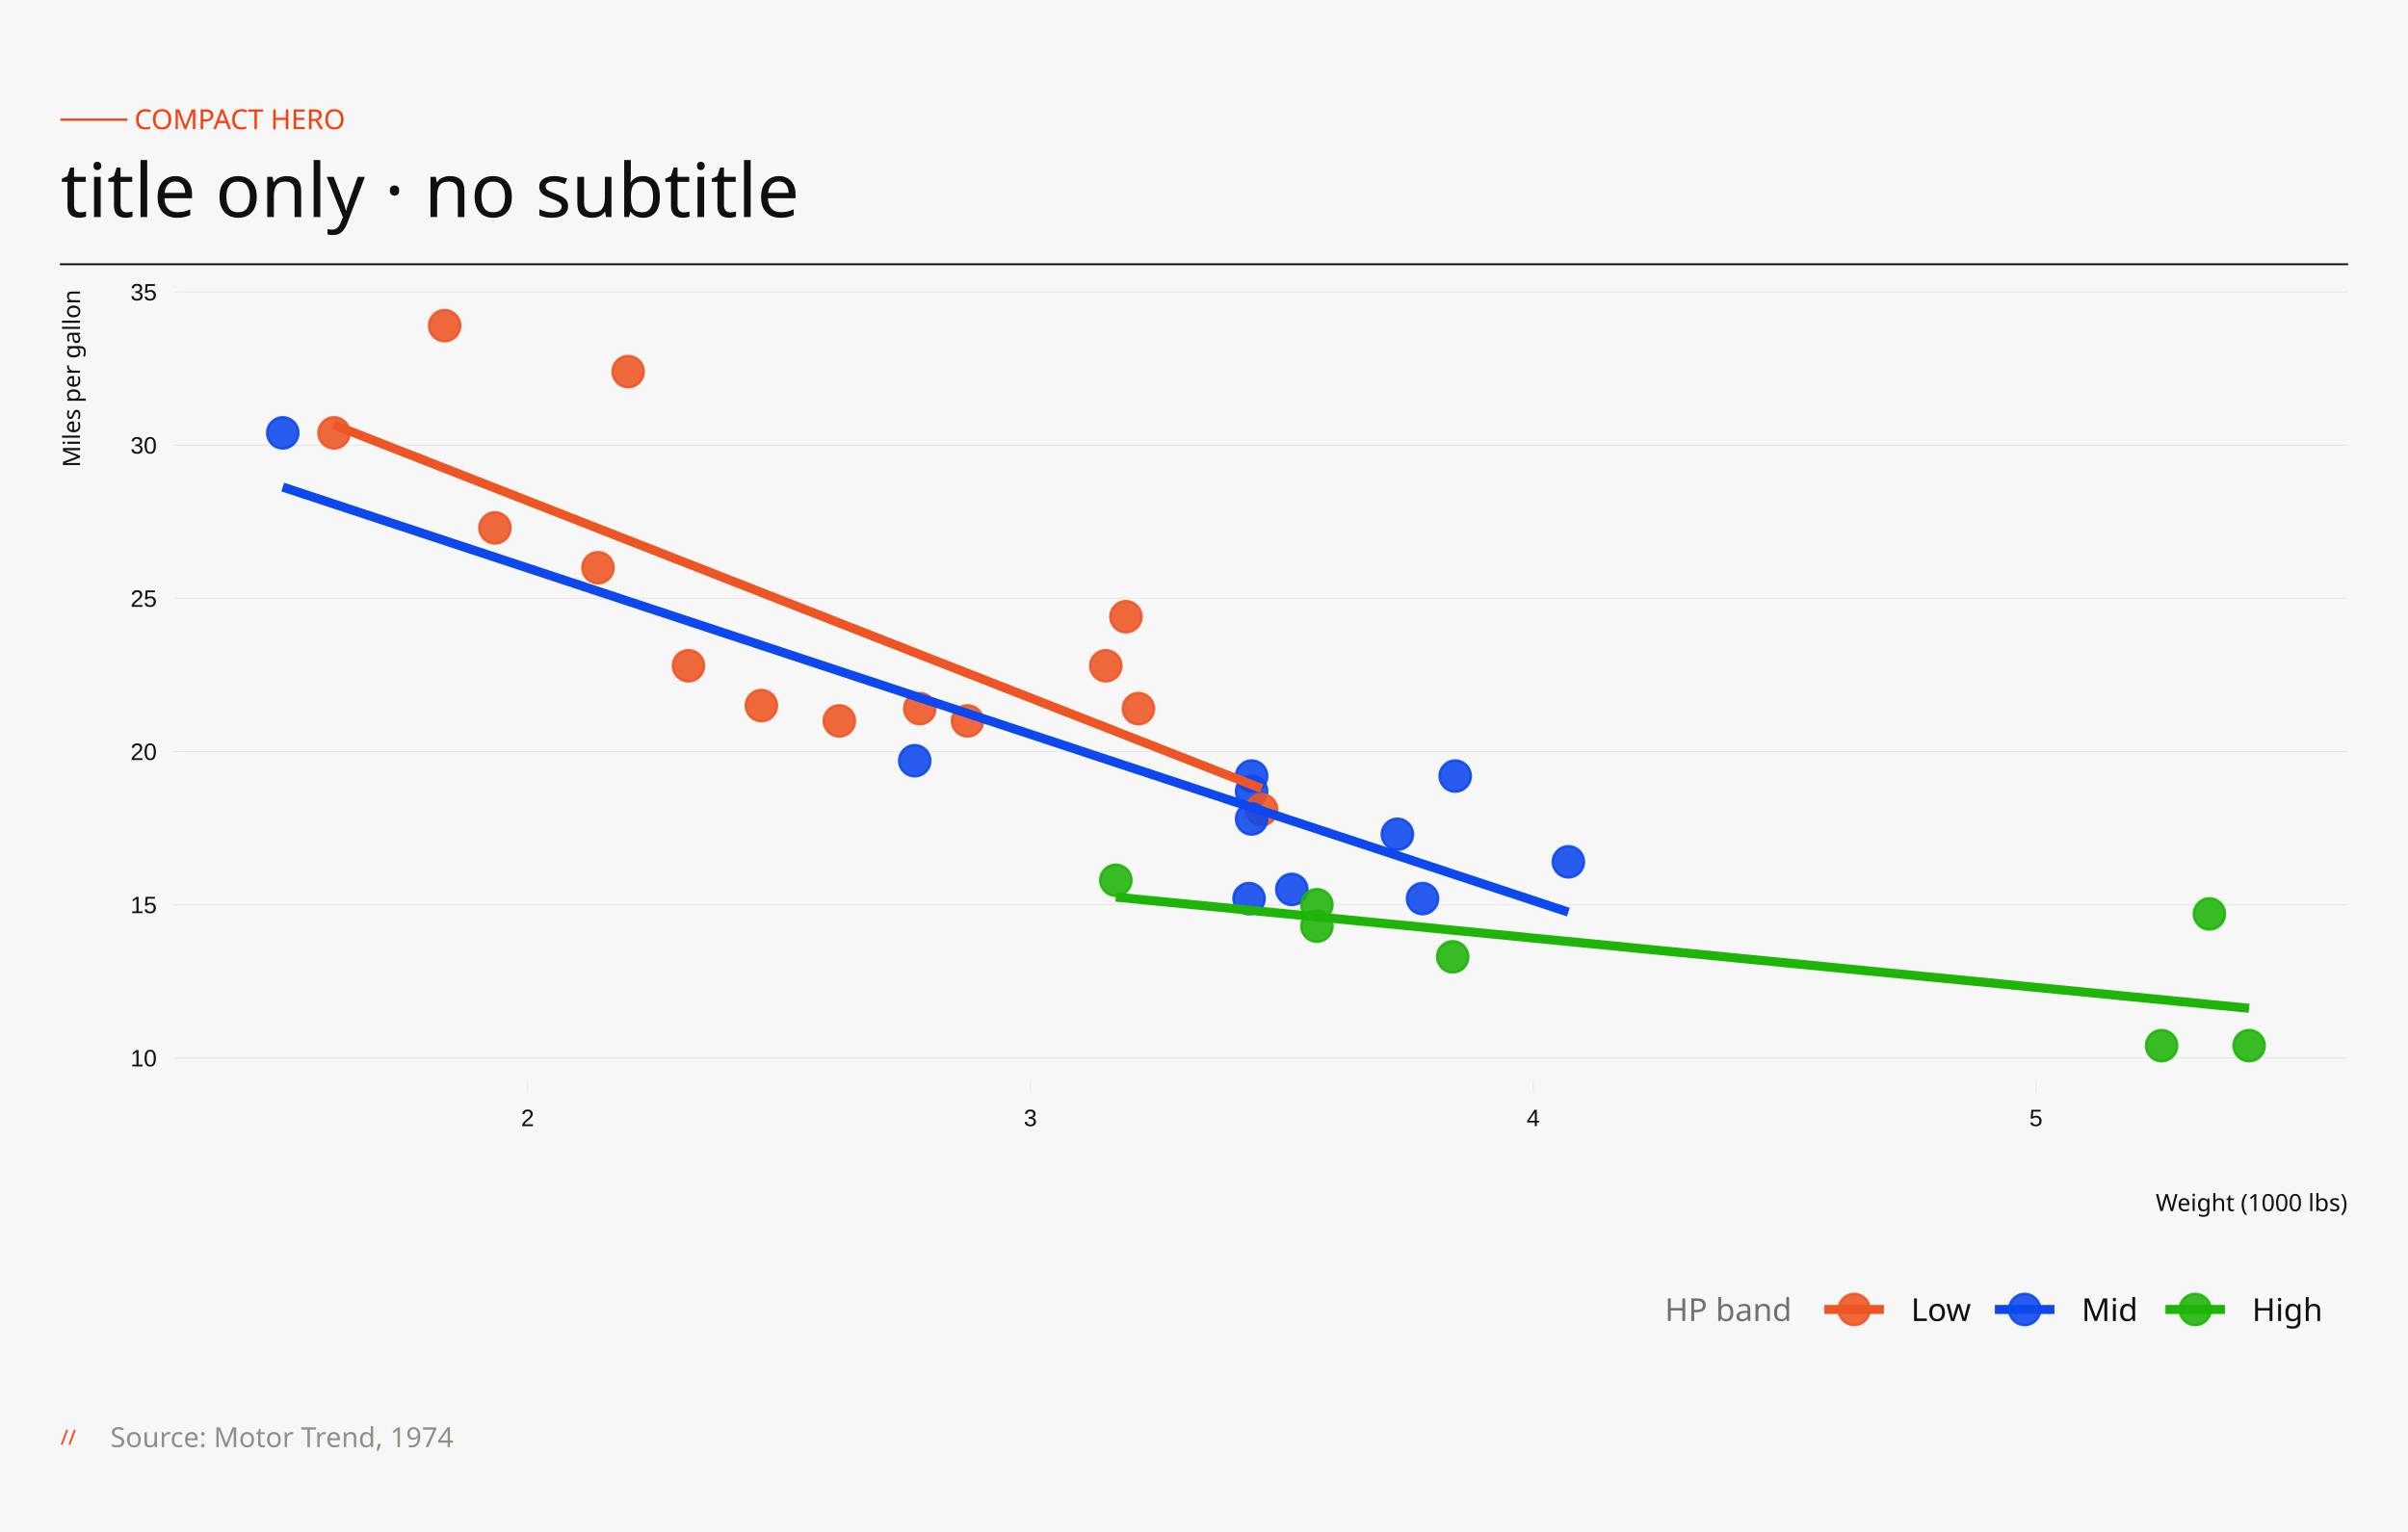
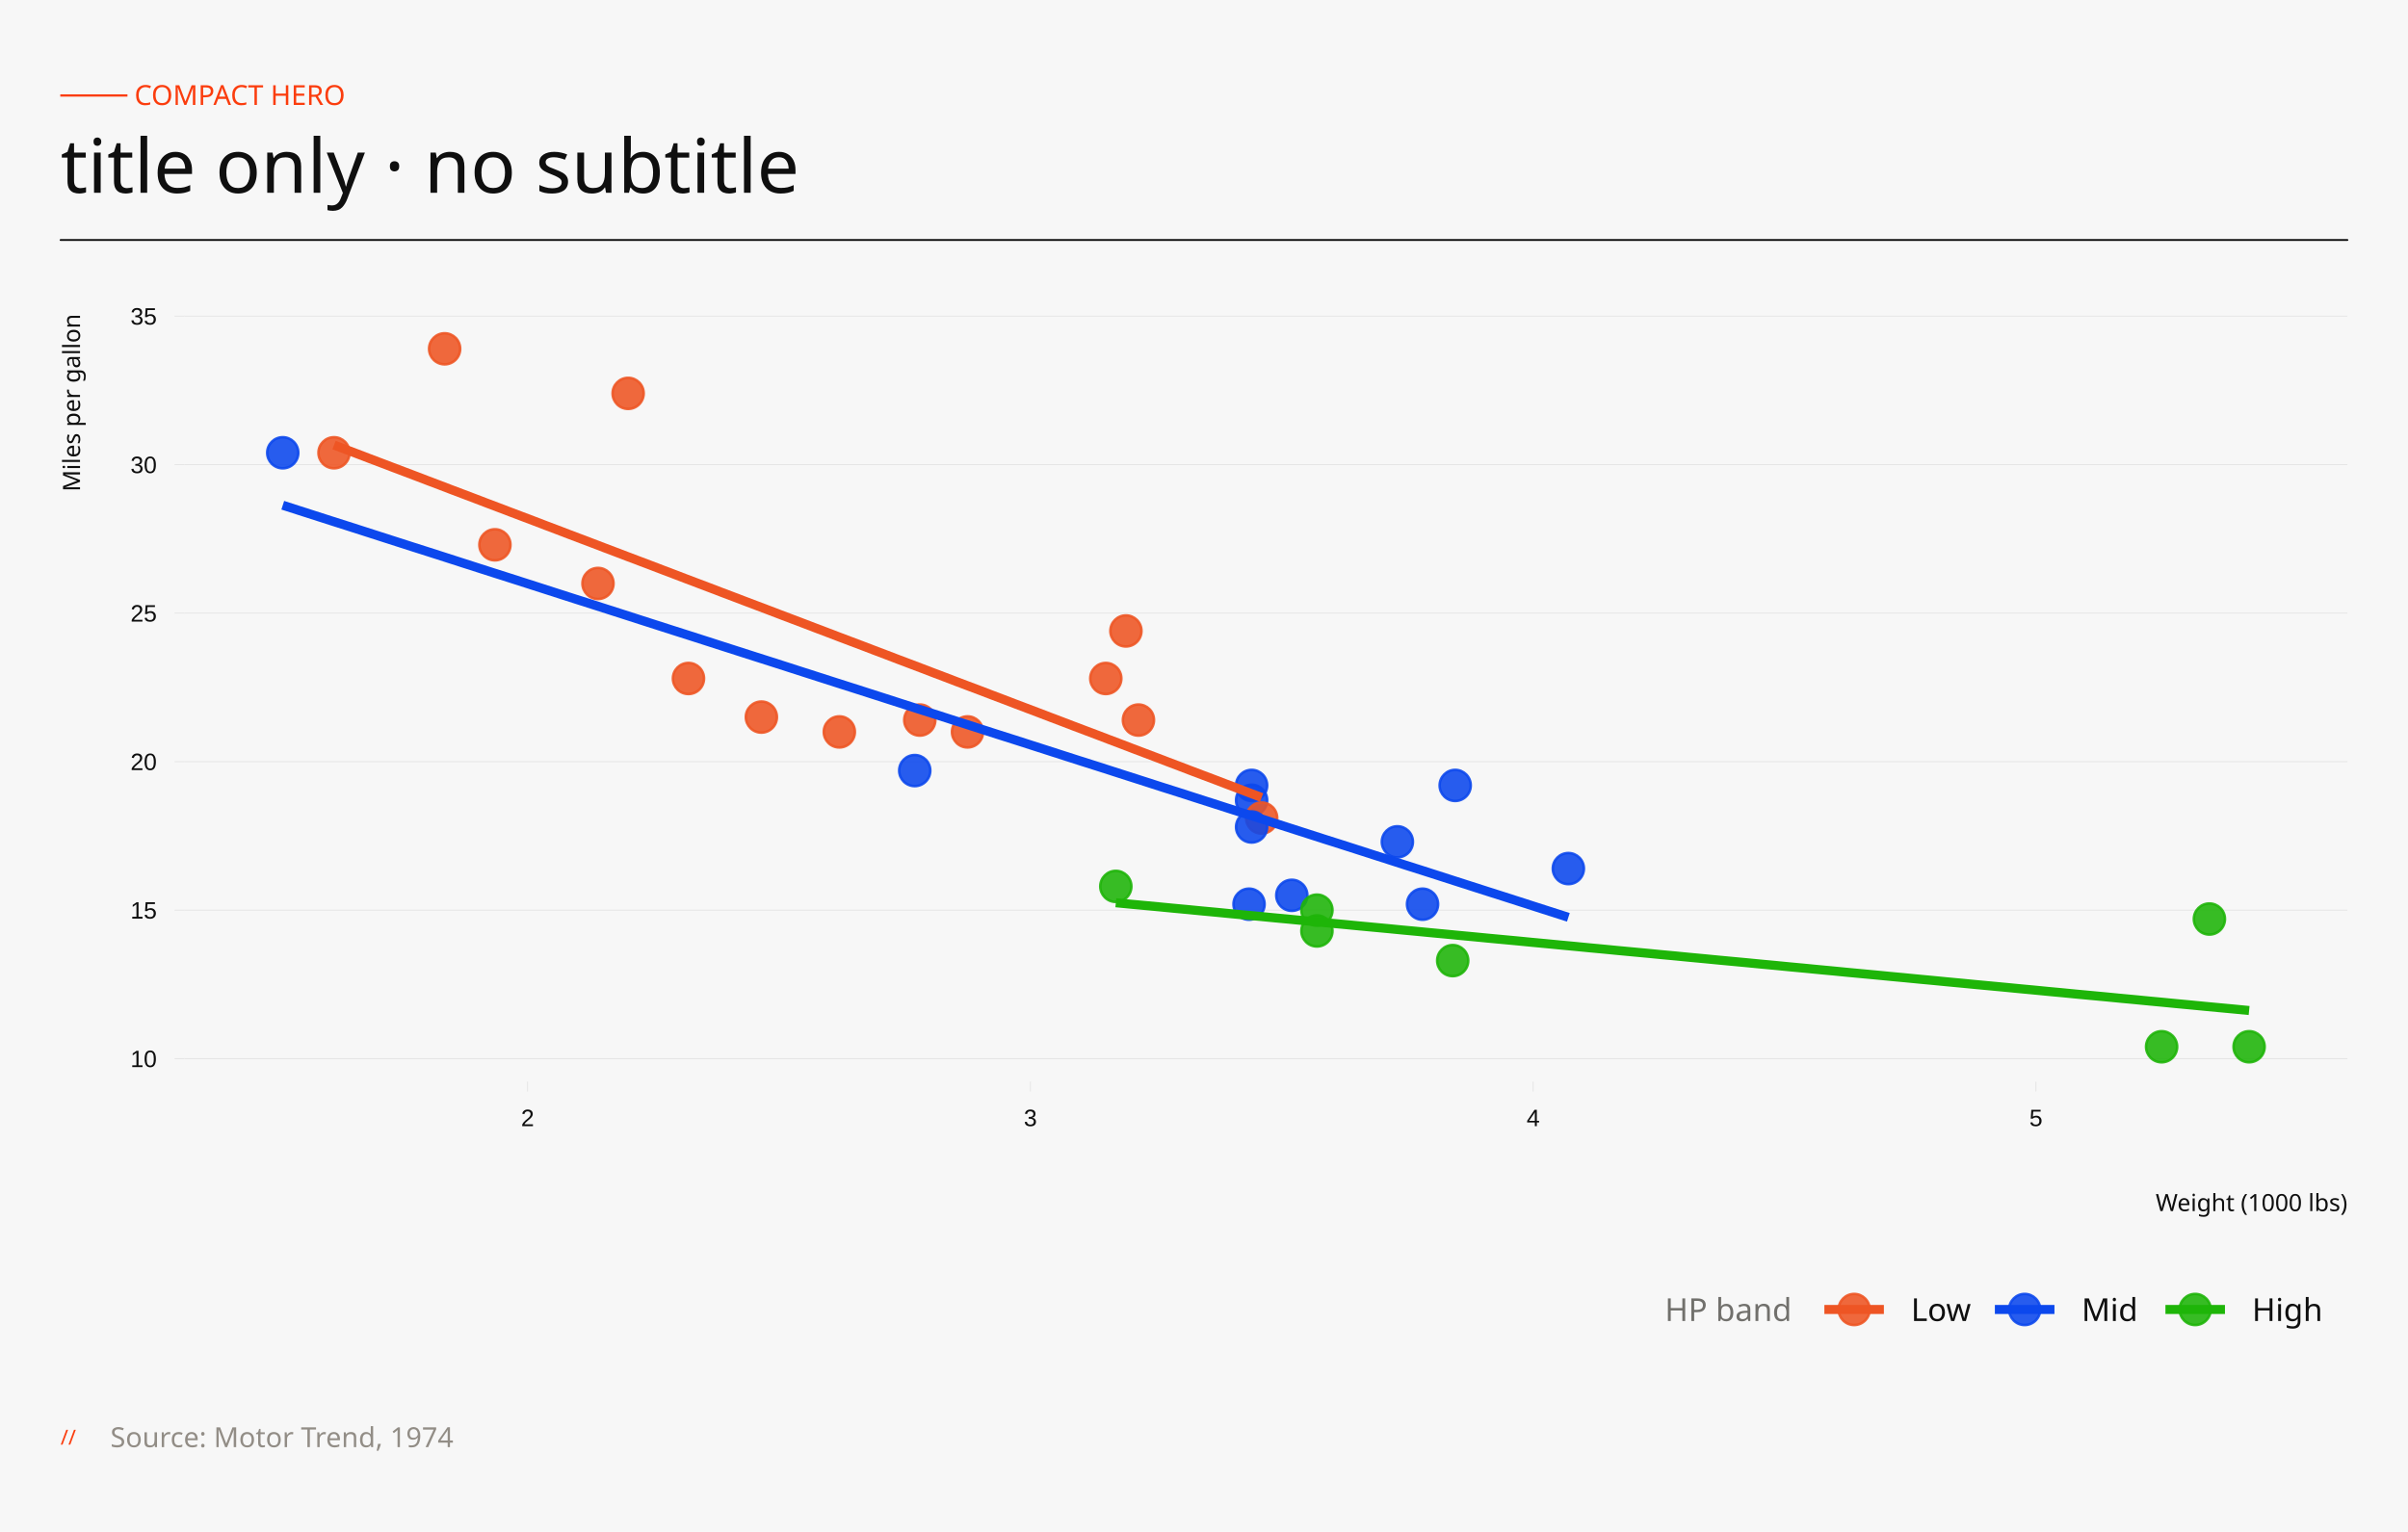
<svg xmlns="http://www.w3.org/2000/svg" width="396.00pt" height="252.00pt" viewBox="0 0 396.00 252.00">
  <g class="svglite">
    <defs>
      <style type="text/css">
    .svglite line, .svglite polyline, .svglite polygon, .svglite path, .svglite rect, .svglite circle {
      fill: none;
      stroke: #000000;
      stroke-linecap: round;
      stroke-linejoin: round;
      stroke-miterlimit: 10.00;
    }
    .svglite text {
      white-space: pre;
    }
    .svglite g.glyphgroup path {
      fill: inherit;
      stroke: none;
    }
  </style>
    </defs>
    <rect width="100%" height="100%" style="stroke: none; fill: none;" />
    <defs>
      <clipPath id="cpMC4wMHwzOTYuMDB8MC4wMHwyNTIuMDA=">
        <rect x="0.00" y="0.00" width="396.00" height="252.00" />
      </clipPath>
    </defs>
    <g clip-path="url(#cpMC4wMHwzOTYuMDB8MC4wMHwyNTIuMDA=)">
      <rect x="0.00" y="0.00" width="396.00" height="252.00" style="stroke-width: 0.63; stroke: none; fill: #F7F7F7;" />
    </g>
    <defs>
-       <clipPath id="cpMzAuMzN8Mzg2LjA0fDQ3LjY1fDE3Ny45Mw==">
-         <rect x="30.33" y="47.65" width="355.71" height="130.28" />
+       <clipPath id="cpMzAuMzN8Mzg2LjA0fDUxLjY0fDE3Ny45Mw==">
+         <rect x="30.33" y="51.64" width="355.71" height="126.30" />
      </clipPath>
    </defs>
-     <g clip-path="url(#cpMzAuMzN8Mzg2LjA0fDQ3LjY1fDE3Ny45Mw==)">
-       <rect x="30.33" y="47.65" width="355.71" height="130.28" style="stroke-width: 0.63; stroke: none; fill: #F7F7F7;" />
-       <polyline points="30.33,174.03 386.04,174.03 " style="stroke-width: 0.15; stroke: #E4E4E4; stroke-linecap: butt;" />
-       <polyline points="30.33,148.83 386.04,148.83 " style="stroke-width: 0.15; stroke: #E4E4E4; stroke-linecap: butt;" />
-       <polyline points="30.33,123.63 386.04,123.63 " style="stroke-width: 0.15; stroke: #E4E4E4; stroke-linecap: butt;" />
-       <polyline points="30.33,98.43 386.04,98.43 " style="stroke-width: 0.15; stroke: #E4E4E4; stroke-linecap: butt;" />
-       <polyline points="30.33,73.23 386.04,73.23 " style="stroke-width: 0.15; stroke: #E4E4E4; stroke-linecap: butt;" />
-       <polyline points="30.33,48.03 386.04,48.03 " style="stroke-width: 0.15; stroke: #E4E4E4; stroke-linecap: butt;" />
-       <circle cx="138.03" cy="118.59" r="2.56" style="stroke-width: 0.42; stroke: #EE5524; stroke-opacity: 0.88; fill: #EE5524; fill-opacity: 0.88;" />
-       <circle cx="159.11" cy="118.59" r="2.56" style="stroke-width: 0.42; stroke: #EE5524; stroke-opacity: 0.88; fill: #EE5524; fill-opacity: 0.88;" />
-       <circle cx="113.22" cy="109.52" r="2.56" style="stroke-width: 0.42; stroke: #EE5524; stroke-opacity: 0.88; fill: #EE5524; fill-opacity: 0.88;" />
-       <circle cx="187.22" cy="116.57" r="2.56" style="stroke-width: 0.42; stroke: #EE5524; stroke-opacity: 0.88; fill: #EE5524; fill-opacity: 0.88;" />
-       <circle cx="205.83" cy="130.18" r="2.56" style="stroke-width: 0.42; stroke: #0C48ED; stroke-opacity: 0.88; fill: #0C48ED; fill-opacity: 0.88;" />
-       <circle cx="207.48" cy="133.20" r="2.56" style="stroke-width: 0.42; stroke: #EE5524; stroke-opacity: 0.88; fill: #EE5524; fill-opacity: 0.88;" />
-       <circle cx="216.57" cy="152.36" r="2.56" style="stroke-width: 0.42; stroke: #1EB508; stroke-opacity: 0.88; fill: #1EB508; fill-opacity: 0.88;" />
-       <circle cx="185.16" cy="101.45" r="2.56" style="stroke-width: 0.42; stroke: #EE5524; stroke-opacity: 0.88; fill: #EE5524; fill-opacity: 0.88;" />
-       <circle cx="181.85" cy="109.52" r="2.56" style="stroke-width: 0.42; stroke: #EE5524; stroke-opacity: 0.88; fill: #EE5524; fill-opacity: 0.88;" />
-       <circle cx="205.83" cy="127.66" r="2.56" style="stroke-width: 0.42; stroke: #0C48ED; stroke-opacity: 0.88; fill: #0C48ED; fill-opacity: 0.88;" />
-       <circle cx="205.83" cy="134.72" r="2.56" style="stroke-width: 0.42; stroke: #0C48ED; stroke-opacity: 0.88; fill: #0C48ED; fill-opacity: 0.88;" />
-       <circle cx="257.92" cy="141.77" r="2.56" style="stroke-width: 0.42; stroke: #0C48ED; stroke-opacity: 0.88; fill: #0C48ED; fill-opacity: 0.88;" />
-       <circle cx="229.80" cy="137.24" r="2.56" style="stroke-width: 0.42; stroke: #0C48ED; stroke-opacity: 0.88; fill: #0C48ED; fill-opacity: 0.88;" />
-       <circle cx="233.94" cy="147.82" r="2.56" style="stroke-width: 0.42; stroke: #0C48ED; stroke-opacity: 0.88; fill: #0C48ED; fill-opacity: 0.88;" />
-       <circle cx="355.48" cy="172.01" r="2.56" style="stroke-width: 0.42; stroke: #1EB508; stroke-opacity: 0.88; fill: #1EB508; fill-opacity: 0.88;" />
-       <circle cx="369.87" cy="172.01" r="2.56" style="stroke-width: 0.42; stroke: #1EB508; stroke-opacity: 0.88; fill: #1EB508; fill-opacity: 0.88;" />
-       <circle cx="363.34" cy="150.34" r="2.56" style="stroke-width: 0.42; stroke: #1EB508; stroke-opacity: 0.88; fill: #1EB508; fill-opacity: 0.88;" />
-       <circle cx="103.30" cy="61.13" r="2.56" style="stroke-width: 0.42; stroke: #EE5524; stroke-opacity: 0.88; fill: #EE5524; fill-opacity: 0.88;" />
-       <circle cx="54.93" cy="71.21" r="2.56" style="stroke-width: 0.42; stroke: #EE5524; stroke-opacity: 0.88; fill: #EE5524; fill-opacity: 0.88;" />
-       <circle cx="73.12" cy="53.57" r="2.56" style="stroke-width: 0.42; stroke: #EE5524; stroke-opacity: 0.88; fill: #EE5524; fill-opacity: 0.88;" />
-       <circle cx="125.21" cy="116.07" r="2.56" style="stroke-width: 0.42; stroke: #EE5524; stroke-opacity: 0.88; fill: #EE5524; fill-opacity: 0.88;" />
-       <circle cx="212.44" cy="146.31" r="2.56" style="stroke-width: 0.42; stroke: #0C48ED; stroke-opacity: 0.88; fill: #0C48ED; fill-opacity: 0.88;" />
-       <circle cx="205.41" cy="147.82" r="2.56" style="stroke-width: 0.42; stroke: #0C48ED; stroke-opacity: 0.88; fill: #0C48ED; fill-opacity: 0.88;" />
-       <circle cx="238.90" cy="157.40" r="2.56" style="stroke-width: 0.42; stroke: #1EB508; stroke-opacity: 0.88; fill: #1EB508; fill-opacity: 0.88;" />
-       <circle cx="239.31" cy="127.66" r="2.56" style="stroke-width: 0.42; stroke: #0C48ED; stroke-opacity: 0.88; fill: #0C48ED; fill-opacity: 0.88;" />
-       <circle cx="81.39" cy="86.84" r="2.56" style="stroke-width: 0.42; stroke: #EE5524; stroke-opacity: 0.88; fill: #EE5524; fill-opacity: 0.88;" />
-       <circle cx="98.34" cy="93.39" r="2.56" style="stroke-width: 0.42; stroke: #EE5524; stroke-opacity: 0.88; fill: #EE5524; fill-opacity: 0.88;" />
-       <circle cx="46.50" cy="71.21" r="2.56" style="stroke-width: 0.42; stroke: #0C48ED; stroke-opacity: 0.88; fill: #0C48ED; fill-opacity: 0.88;" />
-       <circle cx="183.50" cy="144.80" r="2.56" style="stroke-width: 0.42; stroke: #1EB508; stroke-opacity: 0.88; fill: #1EB508; fill-opacity: 0.88;" />
-       <circle cx="150.43" cy="125.14" r="2.56" style="stroke-width: 0.42; stroke: #0C48ED; stroke-opacity: 0.88; fill: #0C48ED; fill-opacity: 0.88;" />
-       <circle cx="216.57" cy="148.83" r="2.56" style="stroke-width: 0.42; stroke: #1EB508; stroke-opacity: 0.88; fill: #1EB508; fill-opacity: 0.88;" />
-       <circle cx="151.26" cy="116.57" r="2.56" style="stroke-width: 0.42; stroke: #EE5524; stroke-opacity: 0.88; fill: #EE5524; fill-opacity: 0.88;" />
-       <polyline points="54.93,69.90 56.86,70.66 58.79,71.42 60.72,72.17 62.65,72.93 64.59,73.69 66.52,74.45 68.45,75.20 70.38,75.96 72.31,76.72 74.24,77.47 76.17,78.23 78.10,78.99 80.03,79.74 81.96,80.50 83.90,81.26 85.83,82.02 87.76,82.77 89.69,83.53 91.62,84.29 93.55,85.04 95.48,85.80 97.41,86.56 99.34,87.32 101.27,88.07 103.21,88.83 105.14,89.59 107.07,90.34 109.00,91.10 110.93,91.86 112.86,92.62 114.79,93.37 116.72,94.13 118.65,94.89 120.58,95.64 122.52,96.40 124.45,97.16 126.38,97.92 128.31,98.67 130.24,99.43 132.17,100.19 134.10,100.94 136.03,101.70 137.96,102.46 139.89,103.22 141.83,103.97 143.76,104.73 145.69,105.49 147.62,106.24 149.55,107.00 151.48,107.76 153.41,108.52 155.34,109.27 157.27,110.03 159.20,110.79 161.14,111.54 163.07,112.30 165.00,113.06 166.93,113.81 168.86,114.57 170.79,115.33 172.72,116.09 174.65,116.84 176.58,117.60 178.51,118.36 180.45,119.11 182.38,119.87 184.31,120.63 186.24,121.39 188.17,122.14 190.10,122.90 192.03,123.66 193.96,124.41 195.89,125.17 197.82,125.93 199.76,126.69 201.69,127.44 203.62,128.20 205.55,128.96 207.48,129.71 " style="stroke-width: 1.49; stroke: #EE5524; stroke-linecap: butt;" />
-       <polyline points="46.50,80.12 49.17,81.01 51.85,81.89 54.53,82.78 57.20,83.66 59.88,84.55 62.55,85.43 65.23,86.32 67.91,87.20 70.58,88.09 73.26,88.97 75.93,89.86 78.61,90.74 81.29,91.63 83.96,92.51 86.64,93.40 89.32,94.28 91.99,95.17 94.67,96.05 97.34,96.94 100.02,97.82 102.70,98.71 105.37,99.59 108.05,100.48 110.73,101.36 113.40,102.25 116.08,103.13 118.75,104.02 121.43,104.90 124.11,105.79 126.78,106.67 129.46,107.56 132.13,108.44 134.81,109.33 137.49,110.21 140.16,111.10 142.84,111.98 145.52,112.87 148.19,113.75 150.87,114.64 153.54,115.52 156.22,116.41 158.90,117.29 161.57,118.18 164.25,119.06 166.93,119.95 169.60,120.83 172.28,121.72 174.95,122.60 177.63,123.49 180.31,124.38 182.98,125.26 185.66,126.15 188.34,127.03 191.01,127.92 193.69,128.80 196.36,129.69 199.04,130.57 201.72,131.46 204.39,132.34 207.07,133.23 209.74,134.11 212.42,135.00 215.10,135.88 217.77,136.77 220.45,137.65 223.13,138.54 225.80,139.42 228.48,140.31 231.15,141.19 233.83,142.08 236.51,142.96 239.18,143.85 241.86,144.73 244.54,145.62 247.21,146.50 249.89,147.39 252.56,148.27 255.24,149.16 257.92,150.04 " style="stroke-width: 1.49; stroke: #0C48ED; stroke-linecap: butt;" />
-       <polyline points="183.50,147.57 185.86,147.80 188.22,148.04 190.58,148.27 192.94,148.50 195.30,148.73 197.66,148.96 200.02,149.19 202.37,149.42 204.73,149.66 207.09,149.89 209.45,150.12 211.81,150.35 214.17,150.58 216.53,150.81 218.89,151.04 221.25,151.28 223.61,151.51 225.97,151.74 228.32,151.97 230.68,152.20 233.04,152.43 235.40,152.66 237.76,152.90 240.12,153.13 242.48,153.36 244.84,153.59 247.20,153.82 249.56,154.05 251.91,154.29 254.27,154.52 256.63,154.75 258.99,154.98 261.35,155.21 263.71,155.44 266.07,155.67 268.43,155.91 270.79,156.14 273.15,156.37 275.51,156.60 277.86,156.83 280.22,157.06 282.58,157.29 284.94,157.53 287.30,157.76 289.66,157.99 292.02,158.22 294.38,158.45 296.74,158.68 299.10,158.91 301.46,159.15 303.81,159.38 306.17,159.61 308.53,159.84 310.89,160.07 313.25,160.30 315.61,160.54 317.97,160.77 320.33,161.00 322.69,161.23 325.05,161.46 327.41,161.69 329.76,161.92 332.12,162.16 334.48,162.39 336.84,162.62 339.20,162.85 341.56,163.08 343.92,163.31 346.28,163.54 348.64,163.78 351.00,164.01 353.36,164.24 355.71,164.47 358.07,164.70 360.43,164.93 362.79,165.17 365.15,165.40 367.51,165.63 369.87,165.86 " style="stroke-width: 1.49; stroke: #1EB508; stroke-linecap: butt;" />
+     <g clip-path="url(#cpMzAuMzN8Mzg2LjA0fDUxLjY0fDE3Ny45Mw==)">
+       <rect x="30.33" y="51.64" width="355.71" height="126.30" style="stroke-width: 0.63; stroke: none; fill: #F7F7F7;" />
+       <polyline points="30.33,174.15 386.04,174.15 " style="stroke-width: 0.15; stroke: #E4E4E4; stroke-linecap: butt;" />
+       <polyline points="30.33,149.72 386.04,149.72 " style="stroke-width: 0.15; stroke: #E4E4E4; stroke-linecap: butt;" />
+       <polyline points="30.33,125.29 386.04,125.29 " style="stroke-width: 0.15; stroke: #E4E4E4; stroke-linecap: butt;" />
+       <polyline points="30.33,100.86 386.04,100.86 " style="stroke-width: 0.15; stroke: #E4E4E4; stroke-linecap: butt;" />
+       <polyline points="30.33,76.43 386.04,76.43 " style="stroke-width: 0.15; stroke: #E4E4E4; stroke-linecap: butt;" />
+       <polyline points="30.33,52.00 386.04,52.00 " style="stroke-width: 0.15; stroke: #E4E4E4; stroke-linecap: butt;" />
+       <circle cx="138.03" cy="120.40" r="2.56" style="stroke-width: 0.42; stroke: #EE5524; stroke-opacity: 0.88; fill: #EE5524; fill-opacity: 0.88;" />
+       <circle cx="159.11" cy="120.40" r="2.56" style="stroke-width: 0.42; stroke: #EE5524; stroke-opacity: 0.88; fill: #EE5524; fill-opacity: 0.88;" />
+       <circle cx="113.22" cy="111.61" r="2.56" style="stroke-width: 0.42; stroke: #EE5524; stroke-opacity: 0.88; fill: #EE5524; fill-opacity: 0.88;" />
+       <circle cx="187.22" cy="118.45" r="2.56" style="stroke-width: 0.42; stroke: #EE5524; stroke-opacity: 0.88; fill: #EE5524; fill-opacity: 0.88;" />
+       <circle cx="205.83" cy="131.64" r="2.56" style="stroke-width: 0.42; stroke: #0C48ED; stroke-opacity: 0.88; fill: #0C48ED; fill-opacity: 0.88;" />
+       <circle cx="207.48" cy="134.57" r="2.56" style="stroke-width: 0.42; stroke: #EE5524; stroke-opacity: 0.88; fill: #EE5524; fill-opacity: 0.88;" />
+       <circle cx="216.57" cy="153.14" r="2.56" style="stroke-width: 0.42; stroke: #1EB508; stroke-opacity: 0.88; fill: #1EB508; fill-opacity: 0.88;" />
+       <circle cx="185.16" cy="103.79" r="2.56" style="stroke-width: 0.42; stroke: #EE5524; stroke-opacity: 0.88; fill: #EE5524; fill-opacity: 0.88;" />
+       <circle cx="181.85" cy="111.61" r="2.56" style="stroke-width: 0.42; stroke: #EE5524; stroke-opacity: 0.88; fill: #EE5524; fill-opacity: 0.88;" />
+       <circle cx="205.83" cy="129.20" r="2.56" style="stroke-width: 0.42; stroke: #0C48ED; stroke-opacity: 0.88; fill: #0C48ED; fill-opacity: 0.88;" />
+       <circle cx="205.83" cy="136.04" r="2.56" style="stroke-width: 0.42; stroke: #0C48ED; stroke-opacity: 0.88; fill: #0C48ED; fill-opacity: 0.88;" />
+       <circle cx="257.92" cy="142.88" r="2.56" style="stroke-width: 0.42; stroke: #0C48ED; stroke-opacity: 0.88; fill: #0C48ED; fill-opacity: 0.88;" />
+       <circle cx="229.80" cy="138.48" r="2.56" style="stroke-width: 0.42; stroke: #0C48ED; stroke-opacity: 0.88; fill: #0C48ED; fill-opacity: 0.88;" />
+       <circle cx="233.94" cy="148.74" r="2.56" style="stroke-width: 0.42; stroke: #0C48ED; stroke-opacity: 0.88; fill: #0C48ED; fill-opacity: 0.88;" />
+       <circle cx="355.48" cy="172.19" r="2.56" style="stroke-width: 0.42; stroke: #1EB508; stroke-opacity: 0.88; fill: #1EB508; fill-opacity: 0.88;" />
+       <circle cx="369.87" cy="172.19" r="2.56" style="stroke-width: 0.42; stroke: #1EB508; stroke-opacity: 0.88; fill: #1EB508; fill-opacity: 0.88;" />
+       <circle cx="363.34" cy="151.18" r="2.56" style="stroke-width: 0.42; stroke: #1EB508; stroke-opacity: 0.88; fill: #1EB508; fill-opacity: 0.88;" />
+       <circle cx="103.30" cy="64.71" r="2.56" style="stroke-width: 0.42; stroke: #EE5524; stroke-opacity: 0.88; fill: #EE5524; fill-opacity: 0.88;" />
+       <circle cx="54.93" cy="74.48" r="2.56" style="stroke-width: 0.42; stroke: #EE5524; stroke-opacity: 0.88; fill: #EE5524; fill-opacity: 0.88;" />
+       <circle cx="73.12" cy="57.38" r="2.56" style="stroke-width: 0.42; stroke: #EE5524; stroke-opacity: 0.88; fill: #EE5524; fill-opacity: 0.88;" />
+       <circle cx="125.21" cy="117.96" r="2.56" style="stroke-width: 0.42; stroke: #EE5524; stroke-opacity: 0.88; fill: #EE5524; fill-opacity: 0.88;" />
+       <circle cx="212.44" cy="147.28" r="2.56" style="stroke-width: 0.42; stroke: #0C48ED; stroke-opacity: 0.88; fill: #0C48ED; fill-opacity: 0.88;" />
+       <circle cx="205.41" cy="148.74" r="2.56" style="stroke-width: 0.42; stroke: #0C48ED; stroke-opacity: 0.88; fill: #0C48ED; fill-opacity: 0.88;" />
+       <circle cx="238.90" cy="158.02" r="2.56" style="stroke-width: 0.42; stroke: #1EB508; stroke-opacity: 0.88; fill: #1EB508; fill-opacity: 0.88;" />
+       <circle cx="239.31" cy="129.20" r="2.56" style="stroke-width: 0.42; stroke: #0C48ED; stroke-opacity: 0.88; fill: #0C48ED; fill-opacity: 0.88;" />
+       <circle cx="81.39" cy="89.62" r="2.56" style="stroke-width: 0.42; stroke: #EE5524; stroke-opacity: 0.88; fill: #EE5524; fill-opacity: 0.88;" />
+       <circle cx="98.34" cy="95.98" r="2.56" style="stroke-width: 0.42; stroke: #EE5524; stroke-opacity: 0.88; fill: #EE5524; fill-opacity: 0.88;" />
+       <circle cx="46.50" cy="74.48" r="2.56" style="stroke-width: 0.42; stroke: #0C48ED; stroke-opacity: 0.88; fill: #0C48ED; fill-opacity: 0.88;" />
+       <circle cx="183.50" cy="145.81" r="2.56" style="stroke-width: 0.42; stroke: #1EB508; stroke-opacity: 0.88; fill: #1EB508; fill-opacity: 0.88;" />
+       <circle cx="150.43" cy="126.76" r="2.56" style="stroke-width: 0.42; stroke: #0C48ED; stroke-opacity: 0.88; fill: #0C48ED; fill-opacity: 0.88;" />
+       <circle cx="216.57" cy="149.72" r="2.56" style="stroke-width: 0.42; stroke: #1EB508; stroke-opacity: 0.88; fill: #1EB508; fill-opacity: 0.88;" />
+       <circle cx="151.26" cy="118.45" r="2.56" style="stroke-width: 0.42; stroke: #EE5524; stroke-opacity: 0.88; fill: #EE5524; fill-opacity: 0.88;" />
+       <polyline points="54.93,73.21 56.86,73.94 58.79,74.67 60.72,75.41 62.65,76.14 64.59,76.88 66.52,77.61 68.45,78.34 70.38,79.08 72.31,79.81 74.24,80.55 76.17,81.28 78.10,82.01 80.03,82.75 81.96,83.48 83.90,84.22 85.83,84.95 87.76,85.68 89.69,86.42 91.62,87.15 93.55,87.89 95.48,88.62 97.41,89.35 99.34,90.09 101.27,90.82 103.21,91.56 105.14,92.29 107.07,93.02 109.00,93.76 110.93,94.49 112.86,95.23 114.79,95.96 116.72,96.69 118.65,97.43 120.58,98.16 122.52,98.90 124.45,99.63 126.38,100.36 128.31,101.10 130.24,101.83 132.17,102.56 134.10,103.30 136.03,104.03 137.96,104.77 139.89,105.50 141.83,106.23 143.76,106.97 145.69,107.70 147.62,108.44 149.55,109.17 151.48,109.90 153.41,110.64 155.34,111.37 157.27,112.11 159.20,112.84 161.14,113.57 163.07,114.31 165.00,115.04 166.93,115.78 168.86,116.51 170.79,117.24 172.72,117.98 174.65,118.71 176.58,119.45 178.51,120.18 180.45,120.91 182.38,121.65 184.31,122.38 186.24,123.12 188.17,123.85 190.10,124.58 192.03,125.32 193.96,126.05 195.89,126.79 197.82,127.52 199.76,128.25 201.69,128.99 203.62,129.72 205.55,130.46 207.48,131.19 " style="stroke-width: 1.49; stroke: #EE5524; stroke-linecap: butt;" />
+       <polyline points="46.50,83.11 49.17,83.97 51.85,84.83 54.53,85.69 57.20,86.54 59.88,87.40 62.55,88.26 65.23,89.12 67.91,89.98 70.58,90.83 73.26,91.69 75.93,92.55 78.61,93.41 81.29,94.27 83.96,95.12 86.64,95.98 89.32,96.84 91.99,97.70 94.67,98.56 97.34,99.41 100.02,100.27 102.70,101.13 105.37,101.99 108.05,102.85 110.73,103.71 113.40,104.56 116.08,105.42 118.75,106.28 121.43,107.14 124.11,108.00 126.78,108.85 129.46,109.71 132.13,110.57 134.81,111.43 137.49,112.29 140.16,113.14 142.84,114.00 145.52,114.86 148.19,115.72 150.87,116.58 153.54,117.43 156.22,118.29 158.90,119.15 161.57,120.01 164.25,120.87 166.93,121.72 169.60,122.58 172.28,123.44 174.95,124.30 177.63,125.16 180.31,126.01 182.98,126.87 185.66,127.73 188.34,128.59 191.01,129.45 193.69,130.30 196.36,131.16 199.04,132.02 201.72,132.88 204.39,133.74 207.07,134.59 209.74,135.45 212.42,136.31 215.10,137.17 217.77,138.03 220.45,138.88 223.13,139.74 225.80,140.60 228.48,141.46 231.15,142.32 233.83,143.17 236.51,144.03 239.18,144.89 241.86,145.75 244.54,146.61 247.21,147.46 249.89,148.32 252.56,149.18 255.24,150.04 257.92,150.90 " style="stroke-width: 1.49; stroke: #0C48ED; stroke-linecap: butt;" />
+       <polyline points="183.50,148.50 185.86,148.73 188.22,148.95 190.58,149.17 192.94,149.40 195.30,149.62 197.66,149.85 200.02,150.07 202.37,150.30 204.73,150.52 207.09,150.74 209.45,150.97 211.81,151.19 214.17,151.42 216.53,151.64 218.89,151.87 221.25,152.09 223.61,152.32 225.97,152.54 228.32,152.76 230.68,152.99 233.04,153.21 235.40,153.44 237.76,153.66 240.12,153.89 242.48,154.11 244.84,154.34 247.20,154.56 249.56,154.78 251.91,155.01 254.27,155.23 256.63,155.46 258.99,155.68 261.35,155.91 263.71,156.13 266.07,156.36 268.43,156.58 270.79,156.80 273.15,157.03 275.51,157.25 277.86,157.48 280.22,157.70 282.58,157.93 284.94,158.15 287.30,158.37 289.66,158.60 292.02,158.82 294.38,159.05 296.74,159.27 299.10,159.50 301.46,159.72 303.81,159.95 306.17,160.17 308.53,160.39 310.89,160.62 313.25,160.84 315.61,161.07 317.97,161.29 320.33,161.52 322.69,161.74 325.05,161.97 327.41,162.19 329.76,162.41 332.12,162.64 334.48,162.86 336.84,163.09 339.20,163.31 341.56,163.54 343.92,163.76 346.28,163.98 348.64,164.21 351.00,164.43 353.36,164.66 355.71,164.88 358.07,165.11 360.43,165.33 362.79,165.56 365.15,165.78 367.51,166.00 369.87,166.23 " style="stroke-width: 1.49; stroke: #1EB508; stroke-linecap: butt;" />
    </g>
    <g clip-path="url(#cpMC4wMHwzOTYuMDB8MC4wMHwyNTIuMDA=)">
-       <text x="25.79" y="175.42" text-anchor="end" style="font-size: 3.90px;fill: #0F0F0F; font-family: &quot;Arial&quot;;" textLength="4.31px" lengthAdjust="spacingAndGlyphs">10</text>
-       <text x="25.79" y="150.22" text-anchor="end" style="font-size: 3.90px;fill: #0F0F0F; font-family: &quot;Arial&quot;;" textLength="4.31px" lengthAdjust="spacingAndGlyphs">15</text>
-       <text x="25.79" y="125.02" text-anchor="end" style="font-size: 3.90px;fill: #0F0F0F; font-family: &quot;Arial&quot;;" textLength="4.31px" lengthAdjust="spacingAndGlyphs">20</text>
-       <text x="25.79" y="99.82" text-anchor="end" style="font-size: 3.90px;fill: #0F0F0F; font-family: &quot;Arial&quot;;" textLength="4.31px" lengthAdjust="spacingAndGlyphs">25</text>
-       <text x="25.79" y="74.62" text-anchor="end" style="font-size: 3.90px;fill: #0F0F0F; font-family: &quot;Arial&quot;;" textLength="4.31px" lengthAdjust="spacingAndGlyphs">30</text>
-       <text x="25.79" y="49.42" text-anchor="end" style="font-size: 3.90px;fill: #0F0F0F; font-family: &quot;Arial&quot;;" textLength="4.31px" lengthAdjust="spacingAndGlyphs">35</text>
-       <polyline points="28.71,174.03 30.33,174.03 " style="stroke-width: 0.15; stroke: #E4E4E4; stroke-linecap: butt;" />
-       <polyline points="28.71,148.83 30.33,148.83 " style="stroke-width: 0.15; stroke: #E4E4E4; stroke-linecap: butt;" />
-       <polyline points="28.71,123.63 30.33,123.63 " style="stroke-width: 0.15; stroke: #E4E4E4; stroke-linecap: butt;" />
-       <polyline points="28.71,98.43 30.33,98.43 " style="stroke-width: 0.15; stroke: #E4E4E4; stroke-linecap: butt;" />
-       <polyline points="28.71,73.23 30.33,73.23 " style="stroke-width: 0.15; stroke: #E4E4E4; stroke-linecap: butt;" />
-       <polyline points="28.71,48.03 30.33,48.03 " style="stroke-width: 0.15; stroke: #E4E4E4; stroke-linecap: butt;" />
+       <text x="25.79" y="175.54" text-anchor="end" style="font-size: 3.90px;fill: #0F0F0F; font-family: &quot;Arial&quot;;" textLength="4.31px" lengthAdjust="spacingAndGlyphs">10</text>
+       <text x="25.79" y="151.11" text-anchor="end" style="font-size: 3.90px;fill: #0F0F0F; font-family: &quot;Arial&quot;;" textLength="4.31px" lengthAdjust="spacingAndGlyphs">15</text>
+       <text x="25.79" y="126.68" text-anchor="end" style="font-size: 3.90px;fill: #0F0F0F; font-family: &quot;Arial&quot;;" textLength="4.31px" lengthAdjust="spacingAndGlyphs">20</text>
+       <text x="25.79" y="102.25" text-anchor="end" style="font-size: 3.90px;fill: #0F0F0F; font-family: &quot;Arial&quot;;" textLength="4.31px" lengthAdjust="spacingAndGlyphs">25</text>
+       <text x="25.79" y="77.83" text-anchor="end" style="font-size: 3.90px;fill: #0F0F0F; font-family: &quot;Arial&quot;;" textLength="4.31px" lengthAdjust="spacingAndGlyphs">30</text>
+       <text x="25.79" y="53.40" text-anchor="end" style="font-size: 3.90px;fill: #0F0F0F; font-family: &quot;Arial&quot;;" textLength="4.31px" lengthAdjust="spacingAndGlyphs">35</text>
+       <polyline points="28.71,174.15 30.33,174.15 " style="stroke-width: 0.15; stroke: #E4E4E4; stroke-linecap: butt;" />
+       <polyline points="28.71,149.72 30.33,149.72 " style="stroke-width: 0.15; stroke: #E4E4E4; stroke-linecap: butt;" />
+       <polyline points="28.71,125.29 30.33,125.29 " style="stroke-width: 0.15; stroke: #E4E4E4; stroke-linecap: butt;" />
+       <polyline points="28.71,100.86 30.33,100.86 " style="stroke-width: 0.15; stroke: #E4E4E4; stroke-linecap: butt;" />
+       <polyline points="28.71,76.43 30.33,76.43 " style="stroke-width: 0.15; stroke: #E4E4E4; stroke-linecap: butt;" />
+       <polyline points="28.71,52.00 30.33,52.00 " style="stroke-width: 0.15; stroke: #E4E4E4; stroke-linecap: butt;" />
      <polyline points="86.76,179.55 86.76,177.93 " style="stroke-width: 0.15; stroke: #E4E4E4; stroke-linecap: butt;" />
      <polyline points="169.45,179.55 169.45,177.93 " style="stroke-width: 0.15; stroke: #E4E4E4; stroke-linecap: butt;" />
      <polyline points="252.13,179.55 252.13,177.93 " style="stroke-width: 0.15; stroke: #E4E4E4; stroke-linecap: butt;" />
      <polyline points="334.81,179.55 334.81,177.93 " style="stroke-width: 0.15; stroke: #E4E4E4; stroke-linecap: butt;" />
      <text x="86.76" y="185.25" text-anchor="middle" style="font-size: 3.90px;fill: #0F0F0F; font-family: &quot;Arial&quot;;" textLength="2.16px" lengthAdjust="spacingAndGlyphs">2</text>
      <text x="169.45" y="185.25" text-anchor="middle" style="font-size: 3.90px;fill: #0F0F0F; font-family: &quot;Arial&quot;;" textLength="2.16px" lengthAdjust="spacingAndGlyphs">3</text>
      <text x="252.13" y="185.25" text-anchor="middle" style="font-size: 3.90px;fill: #0F0F0F; font-family: &quot;Arial&quot;;" textLength="2.16px" lengthAdjust="spacingAndGlyphs">4</text>
      <text x="334.81" y="185.25" text-anchor="middle" style="font-size: 3.90px;fill: #0F0F0F; font-family: &quot;Arial&quot;;" textLength="2.16px" lengthAdjust="spacingAndGlyphs">5</text>
      <text x="386.04" y="199.23" text-anchor="end" style="font-size: 3.90px; font-weight: 100;fill: #0F0F0F; font-family: &quot;JetBrains Mono&quot;;" textLength="39.58px" lengthAdjust="spacingAndGlyphs">Weight (1000 lbs)</text>
-       <text transform="translate(13.16,47.65) rotate(-90)" text-anchor="end" style="font-size: 3.90px; font-weight: 100;fill: #0F0F0F; font-family: &quot;JetBrains Mono&quot;;" textLength="37.25px" lengthAdjust="spacingAndGlyphs">Miles per gallon</text>
+       <text transform="translate(13.16,51.64) rotate(-90)" text-anchor="end" style="font-size: 3.90px; font-weight: 100;fill: #0F0F0F; font-family: &quot;JetBrains Mono&quot;;" textLength="37.25px" lengthAdjust="spacingAndGlyphs">Miles per gallon</text>
      <rect x="270.56" y="206.05" width="115.48" height="18.72" style="stroke-width: 0.75; stroke: none;" />
      <rect x="270.56" y="206.05" width="115.48" height="18.72" style="stroke-width: 0.63; stroke: none; fill: #F7F7F7;" />
      <text x="273.79" y="217.31" style="font-size: 5.20px;fill: #71706C; font-family: &quot;JetBrains Mono&quot;;" textLength="21.77px" lengthAdjust="spacingAndGlyphs">HP band</text>
      <rect x="298.80" y="209.29" width="12.24" height="12.24" style="stroke-width: 0.63; stroke: none; fill: #F7F7F7;" />
      <circle cx="304.92" cy="215.41" r="2.56" style="stroke-width: 0.42; stroke: #EE5524; stroke-opacity: 0.88; fill: #EE5524; fill-opacity: 0.88;" />
      <line x1="300.02" y1="215.41" x2="309.81" y2="215.41" style="stroke-width: 1.49; stroke: #EE5524; stroke-linecap: butt;" />
      <rect x="326.84" y="209.29" width="12.24" height="12.24" style="stroke-width: 0.63; stroke: none; fill: #F7F7F7;" />
      <circle cx="332.96" cy="215.41" r="2.56" style="stroke-width: 0.42; stroke: #0C48ED; stroke-opacity: 0.88; fill: #0C48ED; fill-opacity: 0.88;" />
      <line x1="328.06" y1="215.41" x2="337.86" y2="215.41" style="stroke-width: 1.49; stroke: #0C48ED; stroke-linecap: butt;" />
      <rect x="354.88" y="209.29" width="12.24" height="12.24" style="stroke-width: 0.63; stroke: none; fill: #F7F7F7;" />
      <circle cx="361.00" cy="215.41" r="2.56" style="stroke-width: 0.42; stroke: #1EB508; stroke-opacity: 0.88; fill: #1EB508; fill-opacity: 0.88;" />
      <line x1="356.11" y1="215.41" x2="365.90" y2="215.41" style="stroke-width: 1.49; stroke: #1EB508; stroke-linecap: butt;" />
      <text x="314.27" y="217.31" style="font-size: 5.20px;fill: #0F0F0F; font-family: &quot;JetBrains Mono&quot;;" textLength="9.33px" lengthAdjust="spacingAndGlyphs">Low</text>
      <text x="342.32" y="217.31" style="font-size: 5.20px;fill: #0F0F0F; font-family: &quot;JetBrains Mono&quot;;" textLength="9.33px" lengthAdjust="spacingAndGlyphs">Mid</text>
      <text x="370.36" y="217.31" style="font-size: 5.20px;fill: #0F0F0F; font-family: &quot;JetBrains Mono&quot;;" textLength="12.44px" lengthAdjust="spacingAndGlyphs">High</text>
-       <text x="9.96" y="35.70" style="font-size: 12.35px;fill: #0F0F0F; font-family: &quot;Archivo&quot;;" textLength="110.97px" lengthAdjust="spacingAndGlyphs">title only · no subtitle</text>
-       <text x="9.96" y="21.25" style="font-size: 4.55px;fill: #FB3D0E; font-family: &quot;JetBrains Mono&quot;;" textLength="46.48px" lengthAdjust="spacingAndGlyphs">──── COMPACT HERO</text>
-       <polyline points="9.96,43.47 386.04,43.47 " style="stroke-width: 0.30; stroke: #0F0F0F;" />
+       <text x="9.96" y="31.71" style="font-size: 12.35px;fill: #0F0F0F; font-family: &quot;Archivo&quot;;" textLength="110.97px" lengthAdjust="spacingAndGlyphs">title only · no subtitle</text>
+       <text x="9.96" y="17.27" style="font-size: 4.55px;fill: #FB3D0E; font-family: &quot;JetBrains Mono&quot;;" textLength="46.48px" lengthAdjust="spacingAndGlyphs">──── COMPACT HERO</text>
+       <polyline points="9.96,39.48 386.04,39.48 " style="stroke-width: 0.30; stroke: #0F0F0F;" />
      <text x="9.96" y="237.64" style="font-size: 3.41px;fill: #FB3D0E; font-family: &quot;JetBrains Mono&quot;;" textLength="8.19px" lengthAdjust="spacingAndGlyphs">//  </text>
      <text x="18.15" y="238.05" style="font-size: 4.55px;fill: #928D86; font-family: &quot;JetBrains Mono&quot;;" textLength="68.36px" lengthAdjust="spacingAndGlyphs">Source: Motor Trend, 1974</text>
    </g>
  </g>
</svg>
